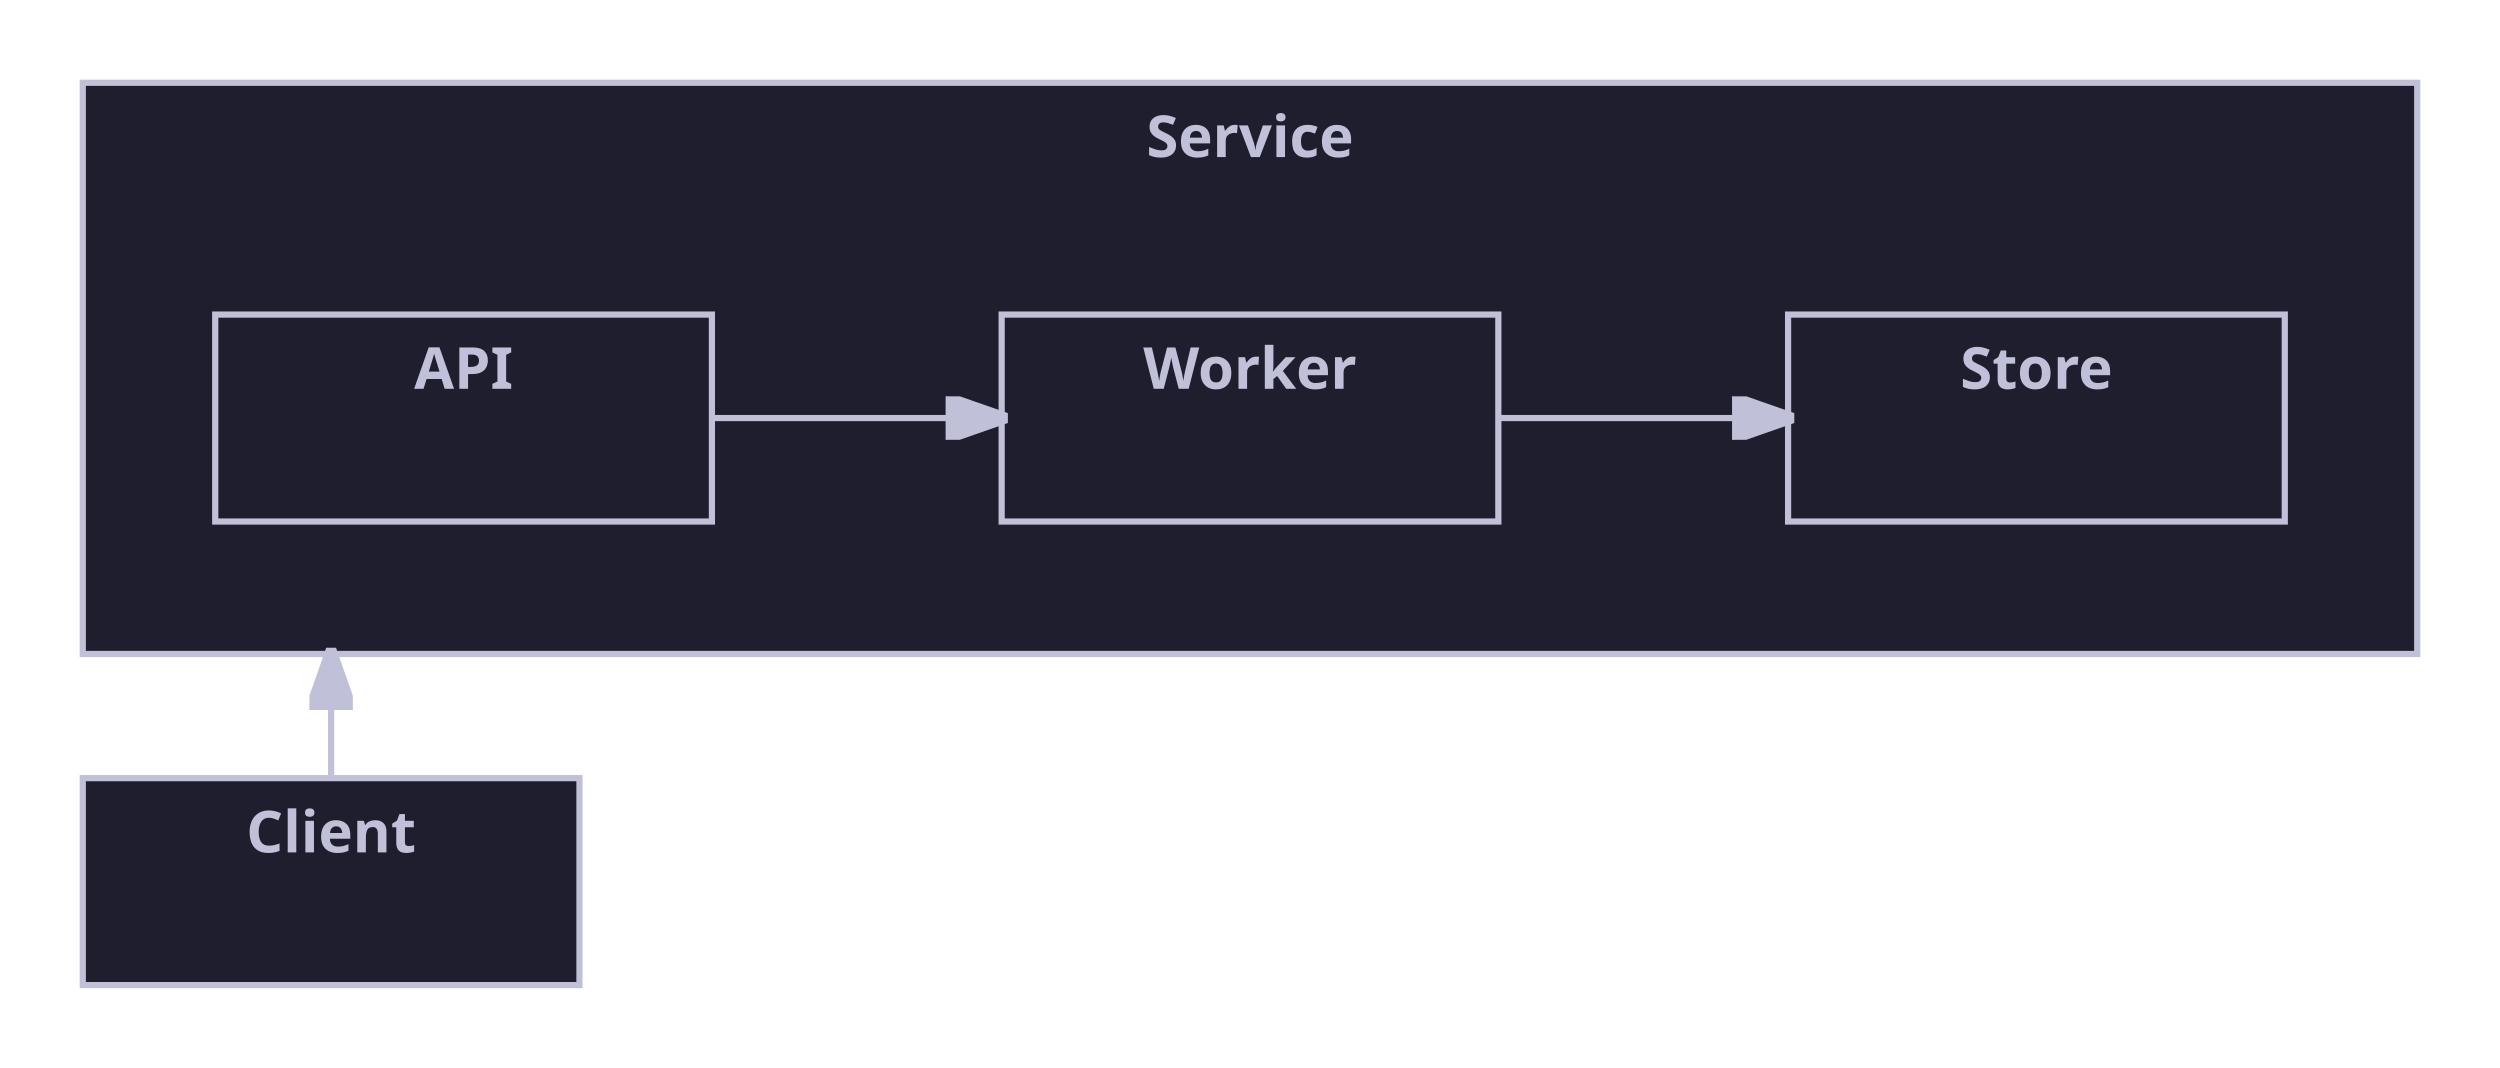
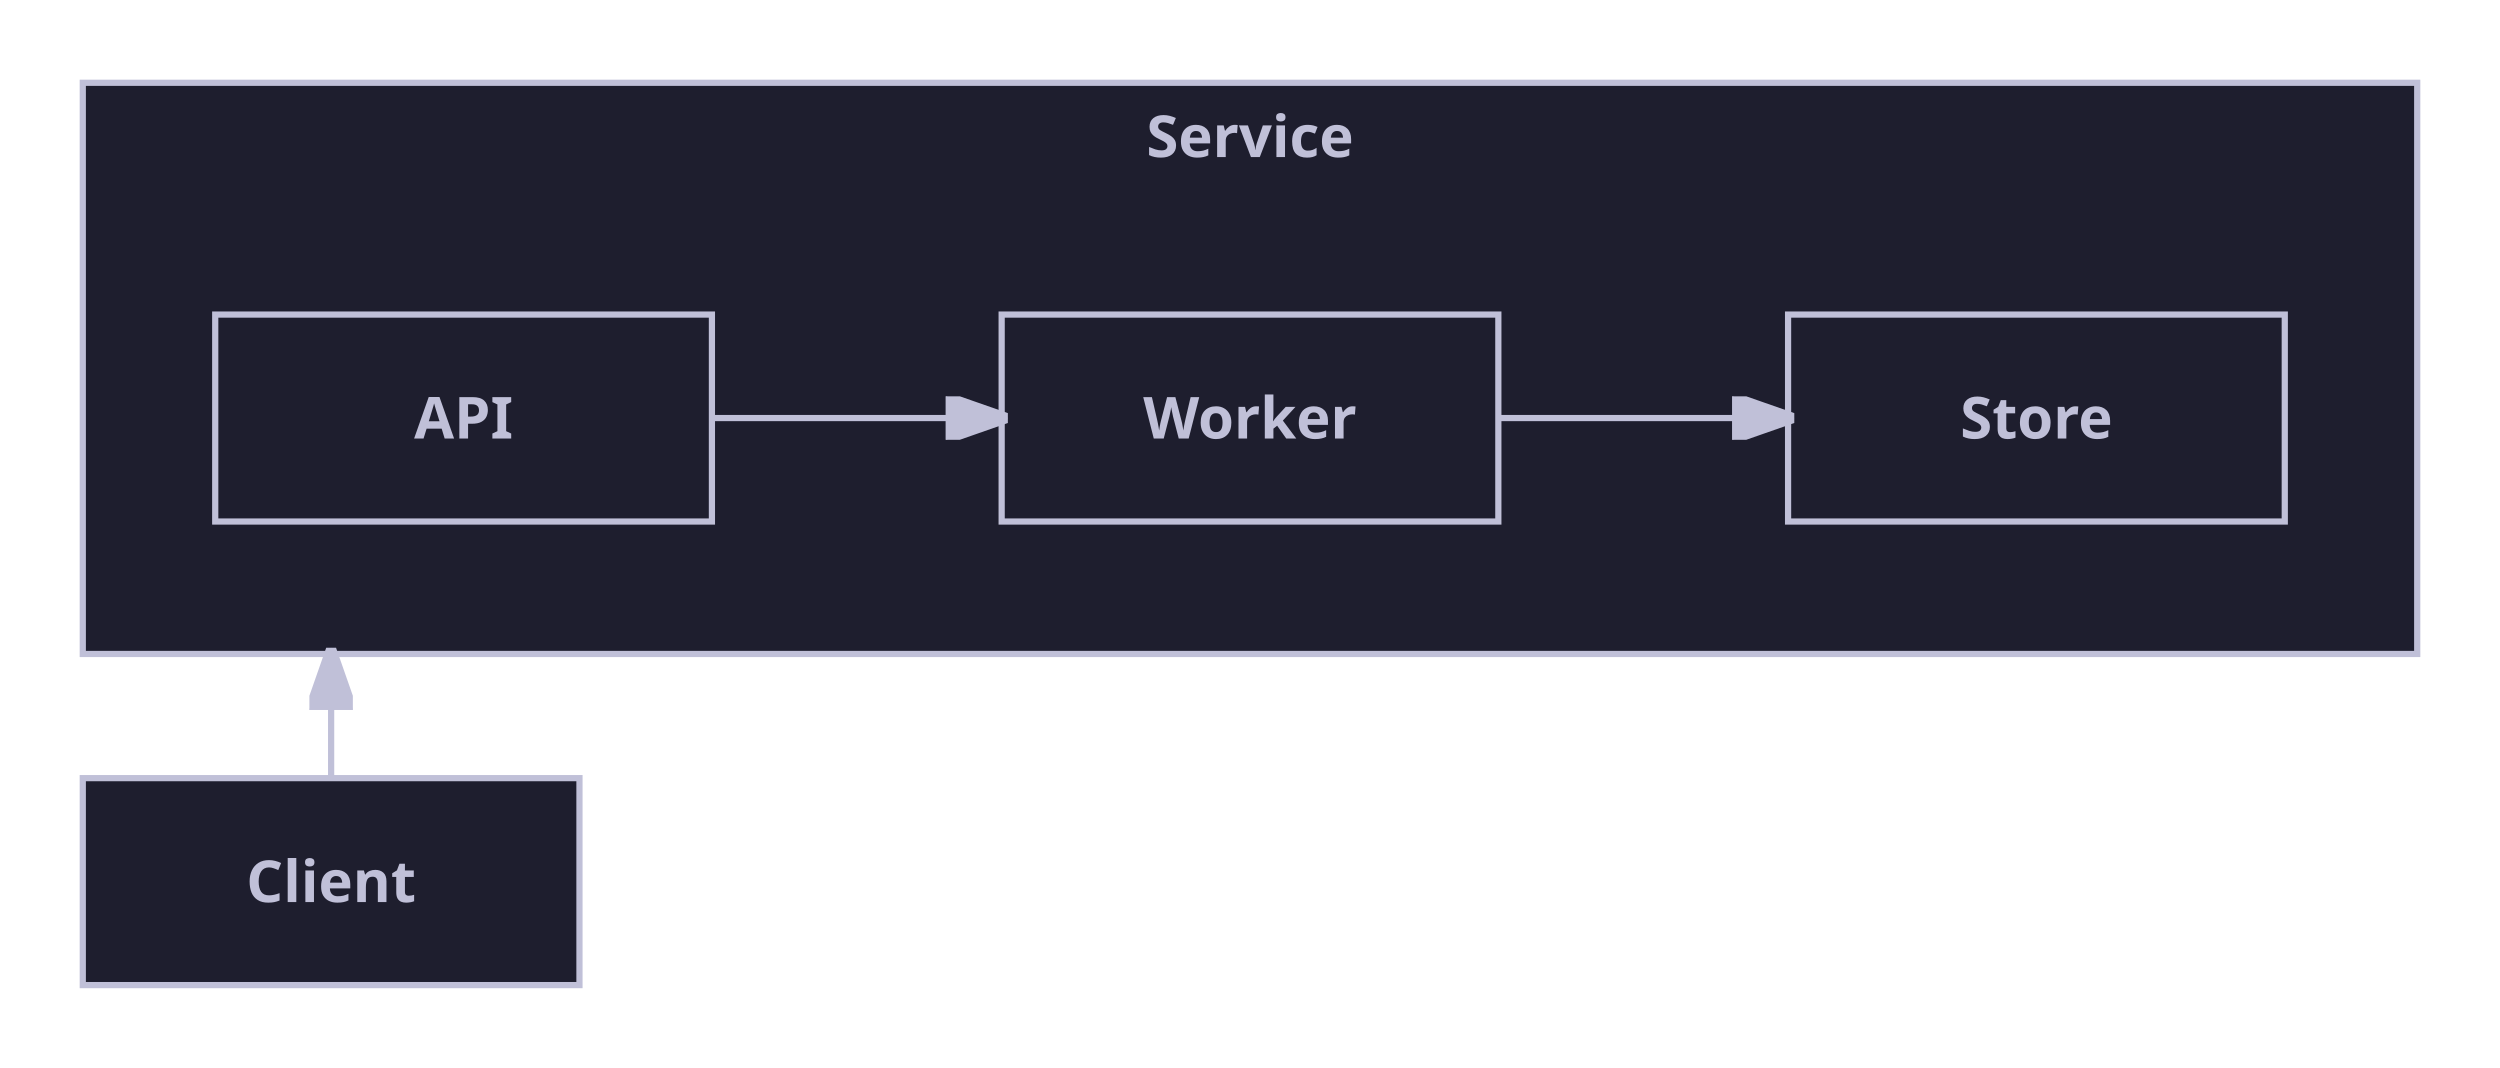
<svg xmlns="http://www.w3.org/2000/svg" width="604.00" height="258.00" viewBox="0 0 604.00 258.00">
  <defs>
    <marker id="line-end-open-chevron" markerWidth="10" markerHeight="7" refX="9" refY="3.5" orient="auto">
      <polyline points="0 0, 10 3.5, 0 7" fill="none" stroke="#C0C0D8" stroke-width="1.50" />
    </marker>
    <marker id="line-end-hollow-triangle" markerWidth="10" markerHeight="7" refX="9" refY="3.5" orient="auto">
      <polygon points="0 0, 10 3.5, 0 7" fill="#1E1E2E" stroke="#C0C0D8" stroke-width="1.50" />
    </marker>
    <marker id="line-end-filled-arrow" markerWidth="10" markerHeight="7" refX="9" refY="3.5" orient="auto">
      <polygon points="0 0, 10 3.5, 0 7" fill="#C0C0D8" stroke="#C0C0D8" stroke-width="1.50" />
    </marker>
    <marker id="line-end-hollow-triangle-crossbar" markerWidth="10" markerHeight="7" refX="9" refY="3.5" orient="auto">
      <polygon points="0 0, 10 3.5, 0 7" fill="#1E1E2E" stroke="#C0C0D8" stroke-width="1.50" />
      <line x1="7" y1="0" x2="7" y2="7" stroke="#C0C0D8" stroke-width="1.50" />
    </marker>
    <marker id="line-end-hollow-diamond" markerWidth="14" markerHeight="8" refX="13" refY="4" orient="auto">
      <polygon points="1 4, 7 0, 13 4, 7 8" fill="#1E1E2E" stroke="#C0C0D8" stroke-width="1.50" />
    </marker>
    <marker id="line-end-filled-diamond" markerWidth="14" markerHeight="8" refX="13" refY="4" orient="auto">
      <polygon points="1 4, 7 0, 13 4, 7 8" fill="#C0C0D8" stroke="#C0C0D8" stroke-width="1.50" />
    </marker>
    <marker id="line-end-circle" markerWidth="10" markerHeight="10" refX="9" refY="5" orient="auto">
      <circle cx="5" cy="5" r="4" fill="#1E1E2E" stroke="#C0C0D8" stroke-width="1.50" />
    </marker>
    <marker id="line-end-bar" markerWidth="4" markerHeight="12" refX="2" refY="6" orient="auto">
      <line x1="2" y1="0" x2="2" y2="12" stroke="#C0C0D8" stroke-width="1.50" />
    </marker>
    <filter id="label-bg" x="-0.05" y="-0.05" width="1.1" height="1.1">
      <feFlood flood-color="#1E1E2E" />
      <feComposite in="SourceGraphic" operator="over" />
    </filter>
  </defs>
  <rect x="20.00" y="20.00" width="564.00" height="138.00" fill="#1E1E2E" stroke="#C0C0D8" stroke-width="1.50" />
  <text x="302.00" y="33.00" font-family="Noto Sans, sans-serif" font-size="14.00" font-weight="bold" fill="#C0C0D8" text-anchor="middle" dominant-baseline="middle">Service</text>
  <rect x="52.00" y="76.00" width="120.00" height="50.00" fill="#1E1E2E" stroke="#C0C0D8" stroke-width="1.50" />
-   <text x="112.00" y="89.00" font-family="Noto Sans, sans-serif" font-size="14.00" font-weight="bold" fill="#C0C0D8" text-anchor="middle" dominant-baseline="middle">API</text>
+   <text x="112.00" y="101.00" font-family="Noto Sans, sans-serif" font-size="14.00" font-weight="bold" fill="#C0C0D8" text-anchor="middle" dominant-baseline="middle">API</text>
  <rect x="242.00" y="76.00" width="120.00" height="50.00" fill="#1E1E2E" stroke="#C0C0D8" stroke-width="1.50" />
-   <text x="302.00" y="89.00" font-family="Noto Sans, sans-serif" font-size="14.00" font-weight="bold" fill="#C0C0D8" text-anchor="middle" dominant-baseline="middle">Worker</text>
+   <text x="302.00" y="101.00" font-family="Noto Sans, sans-serif" font-size="14.00" font-weight="bold" fill="#C0C0D8" text-anchor="middle" dominant-baseline="middle">Worker</text>
  <rect x="432.00" y="76.00" width="120.00" height="50.00" fill="#1E1E2E" stroke="#C0C0D8" stroke-width="1.50" />
-   <text x="492.00" y="89.00" font-family="Noto Sans, sans-serif" font-size="14.00" font-weight="bold" fill="#C0C0D8" text-anchor="middle" dominant-baseline="middle">Store</text>
+   <text x="492.00" y="101.00" font-family="Noto Sans, sans-serif" font-size="14.00" font-weight="bold" fill="#C0C0D8" text-anchor="middle" dominant-baseline="middle">Store</text>
  <path d="M 172.00 101.00 L 242.00 101.00" fill="none" stroke="#C0C0D8" stroke-width="1.50" marker-end="url(#line-end-filled-arrow)" />
  <path d="M 362.00 101.00 L 432.00 101.00" fill="none" stroke="#C0C0D8" stroke-width="1.50" marker-end="url(#line-end-filled-arrow)" />
  <rect x="20.00" y="188.00" width="120.00" height="50.00" fill="#1E1E2E" stroke="#C0C0D8" stroke-width="1.50" />
-   <text x="80.00" y="201.00" font-family="Noto Sans, sans-serif" font-size="14.00" font-weight="bold" fill="#C0C0D8" text-anchor="middle" dominant-baseline="middle">Client</text>
+   <text x="80.00" y="213.00" font-family="Noto Sans, sans-serif" font-size="14.00" font-weight="bold" fill="#C0C0D8" text-anchor="middle" dominant-baseline="middle">Client</text>
  <path d="M 80.00 188.00 L 80.00 158.00" fill="none" stroke="#C0C0D8" stroke-width="1.50" marker-end="url(#line-end-filled-arrow)" />
</svg>
